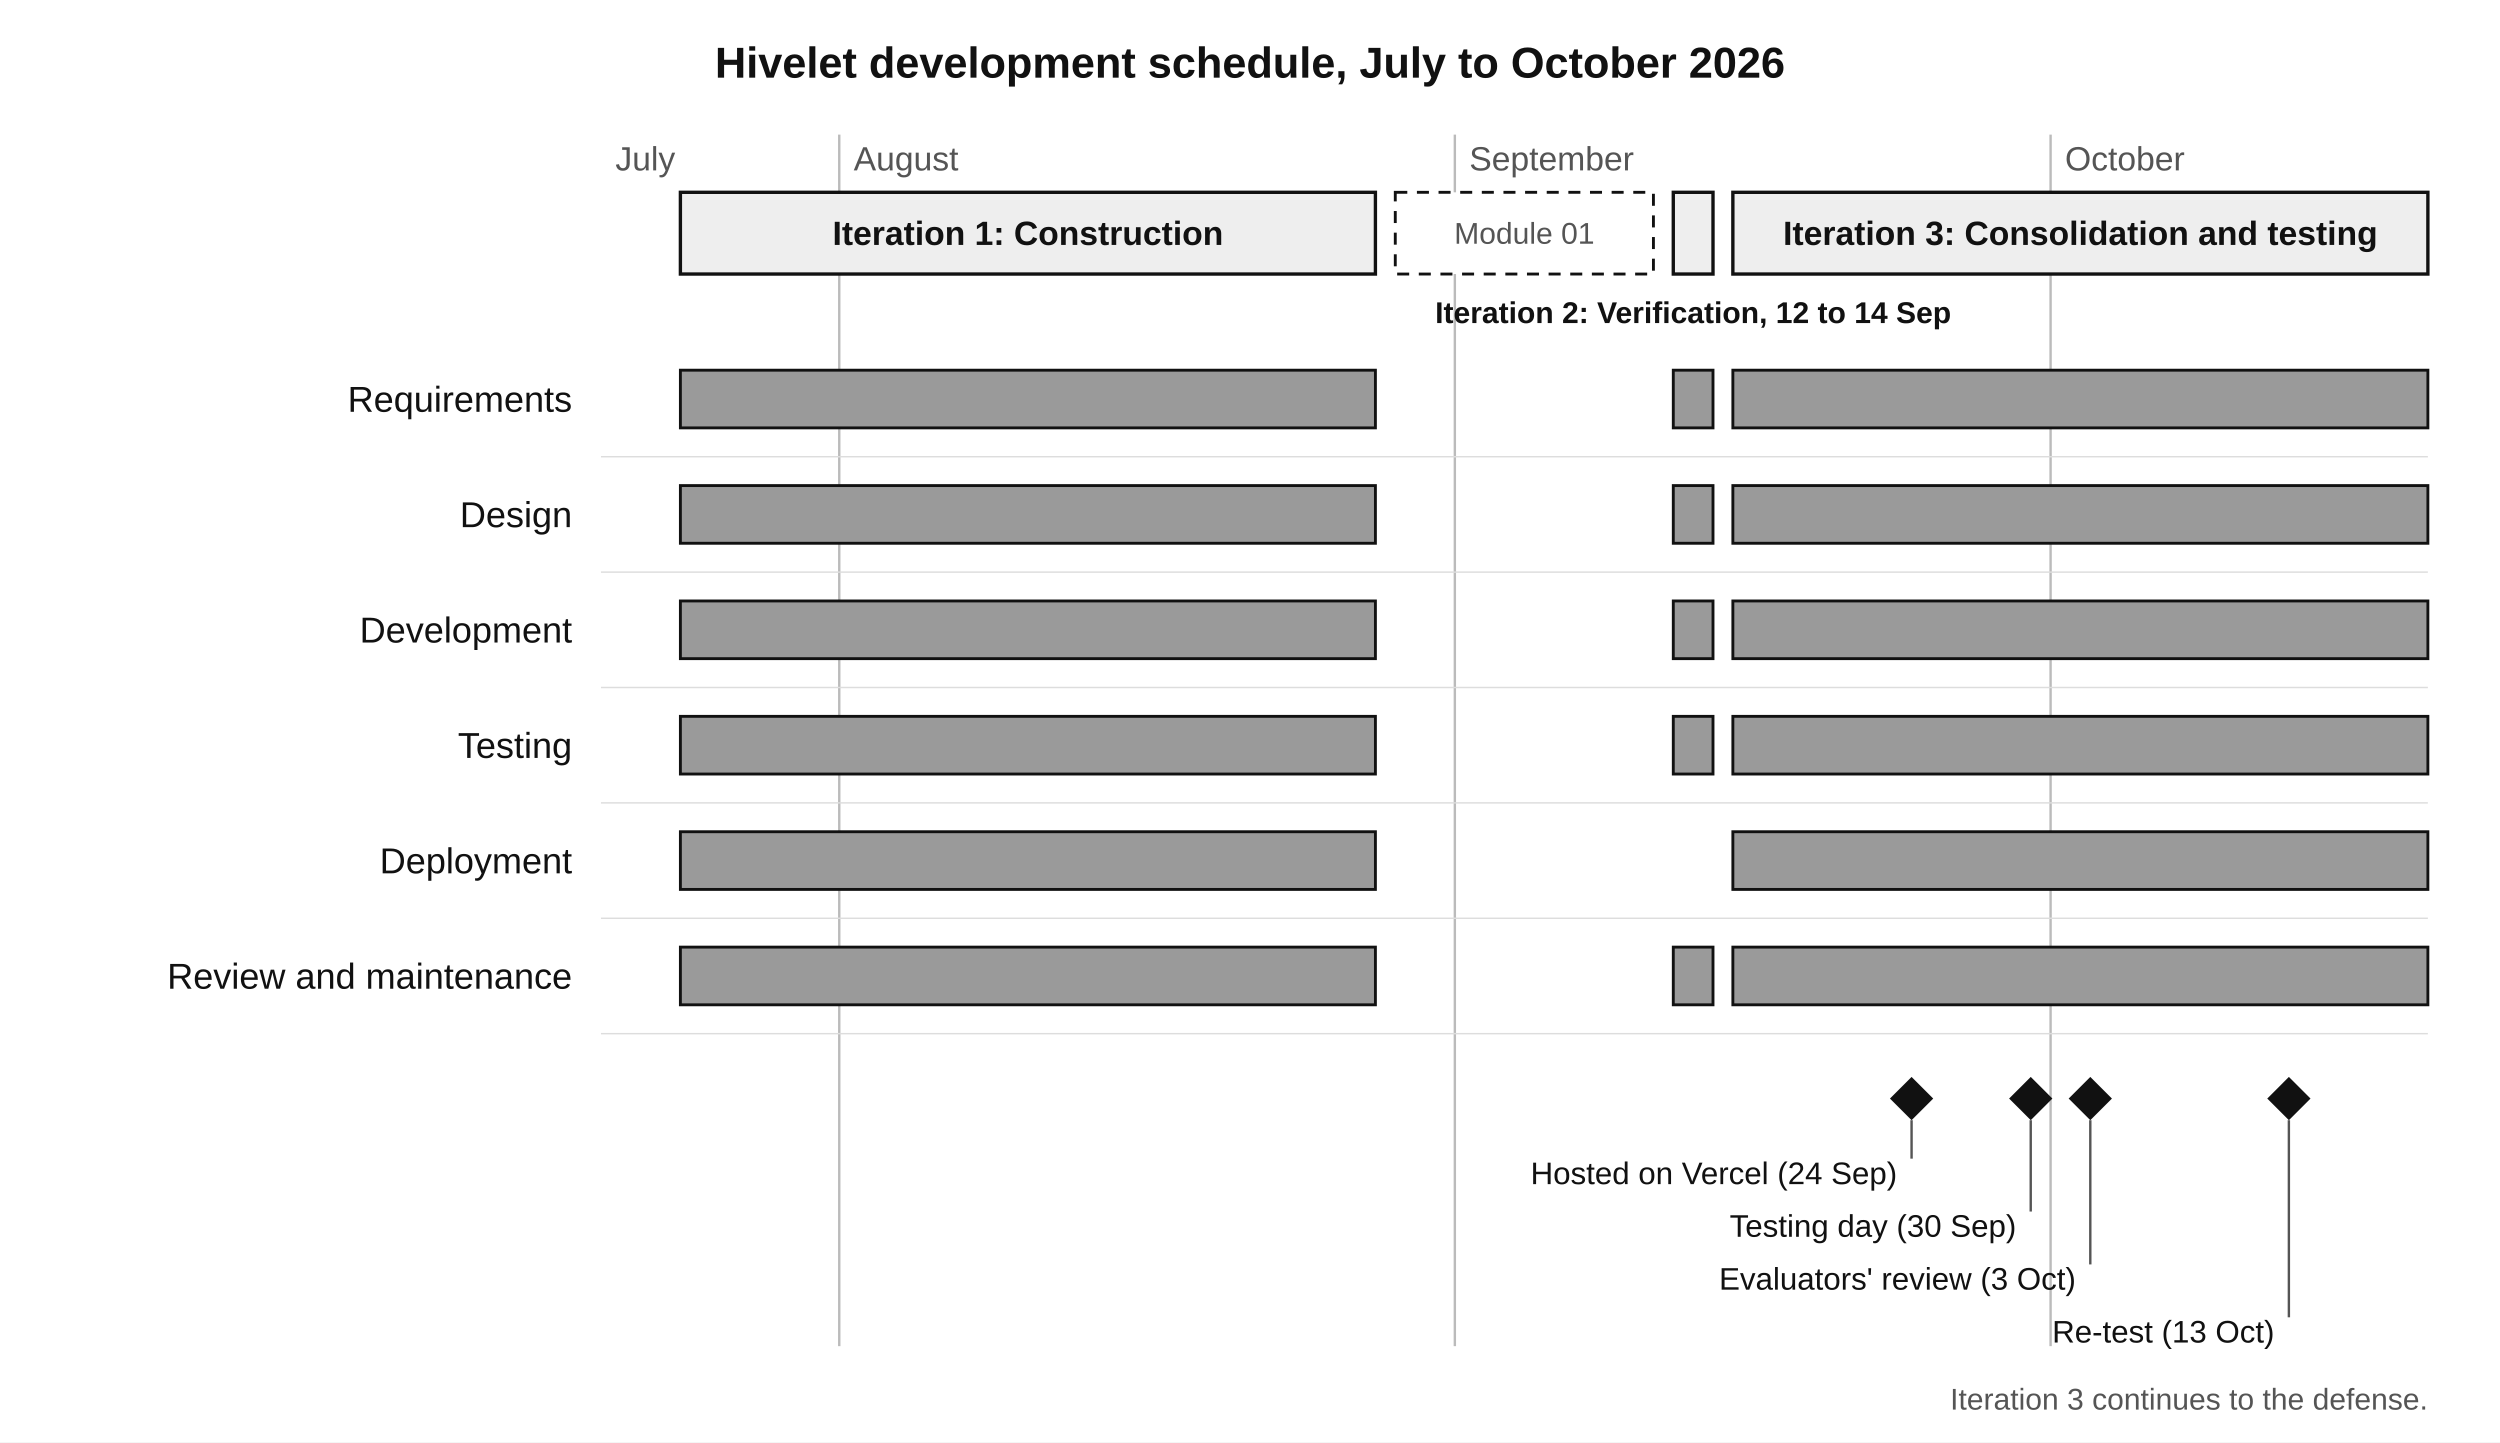
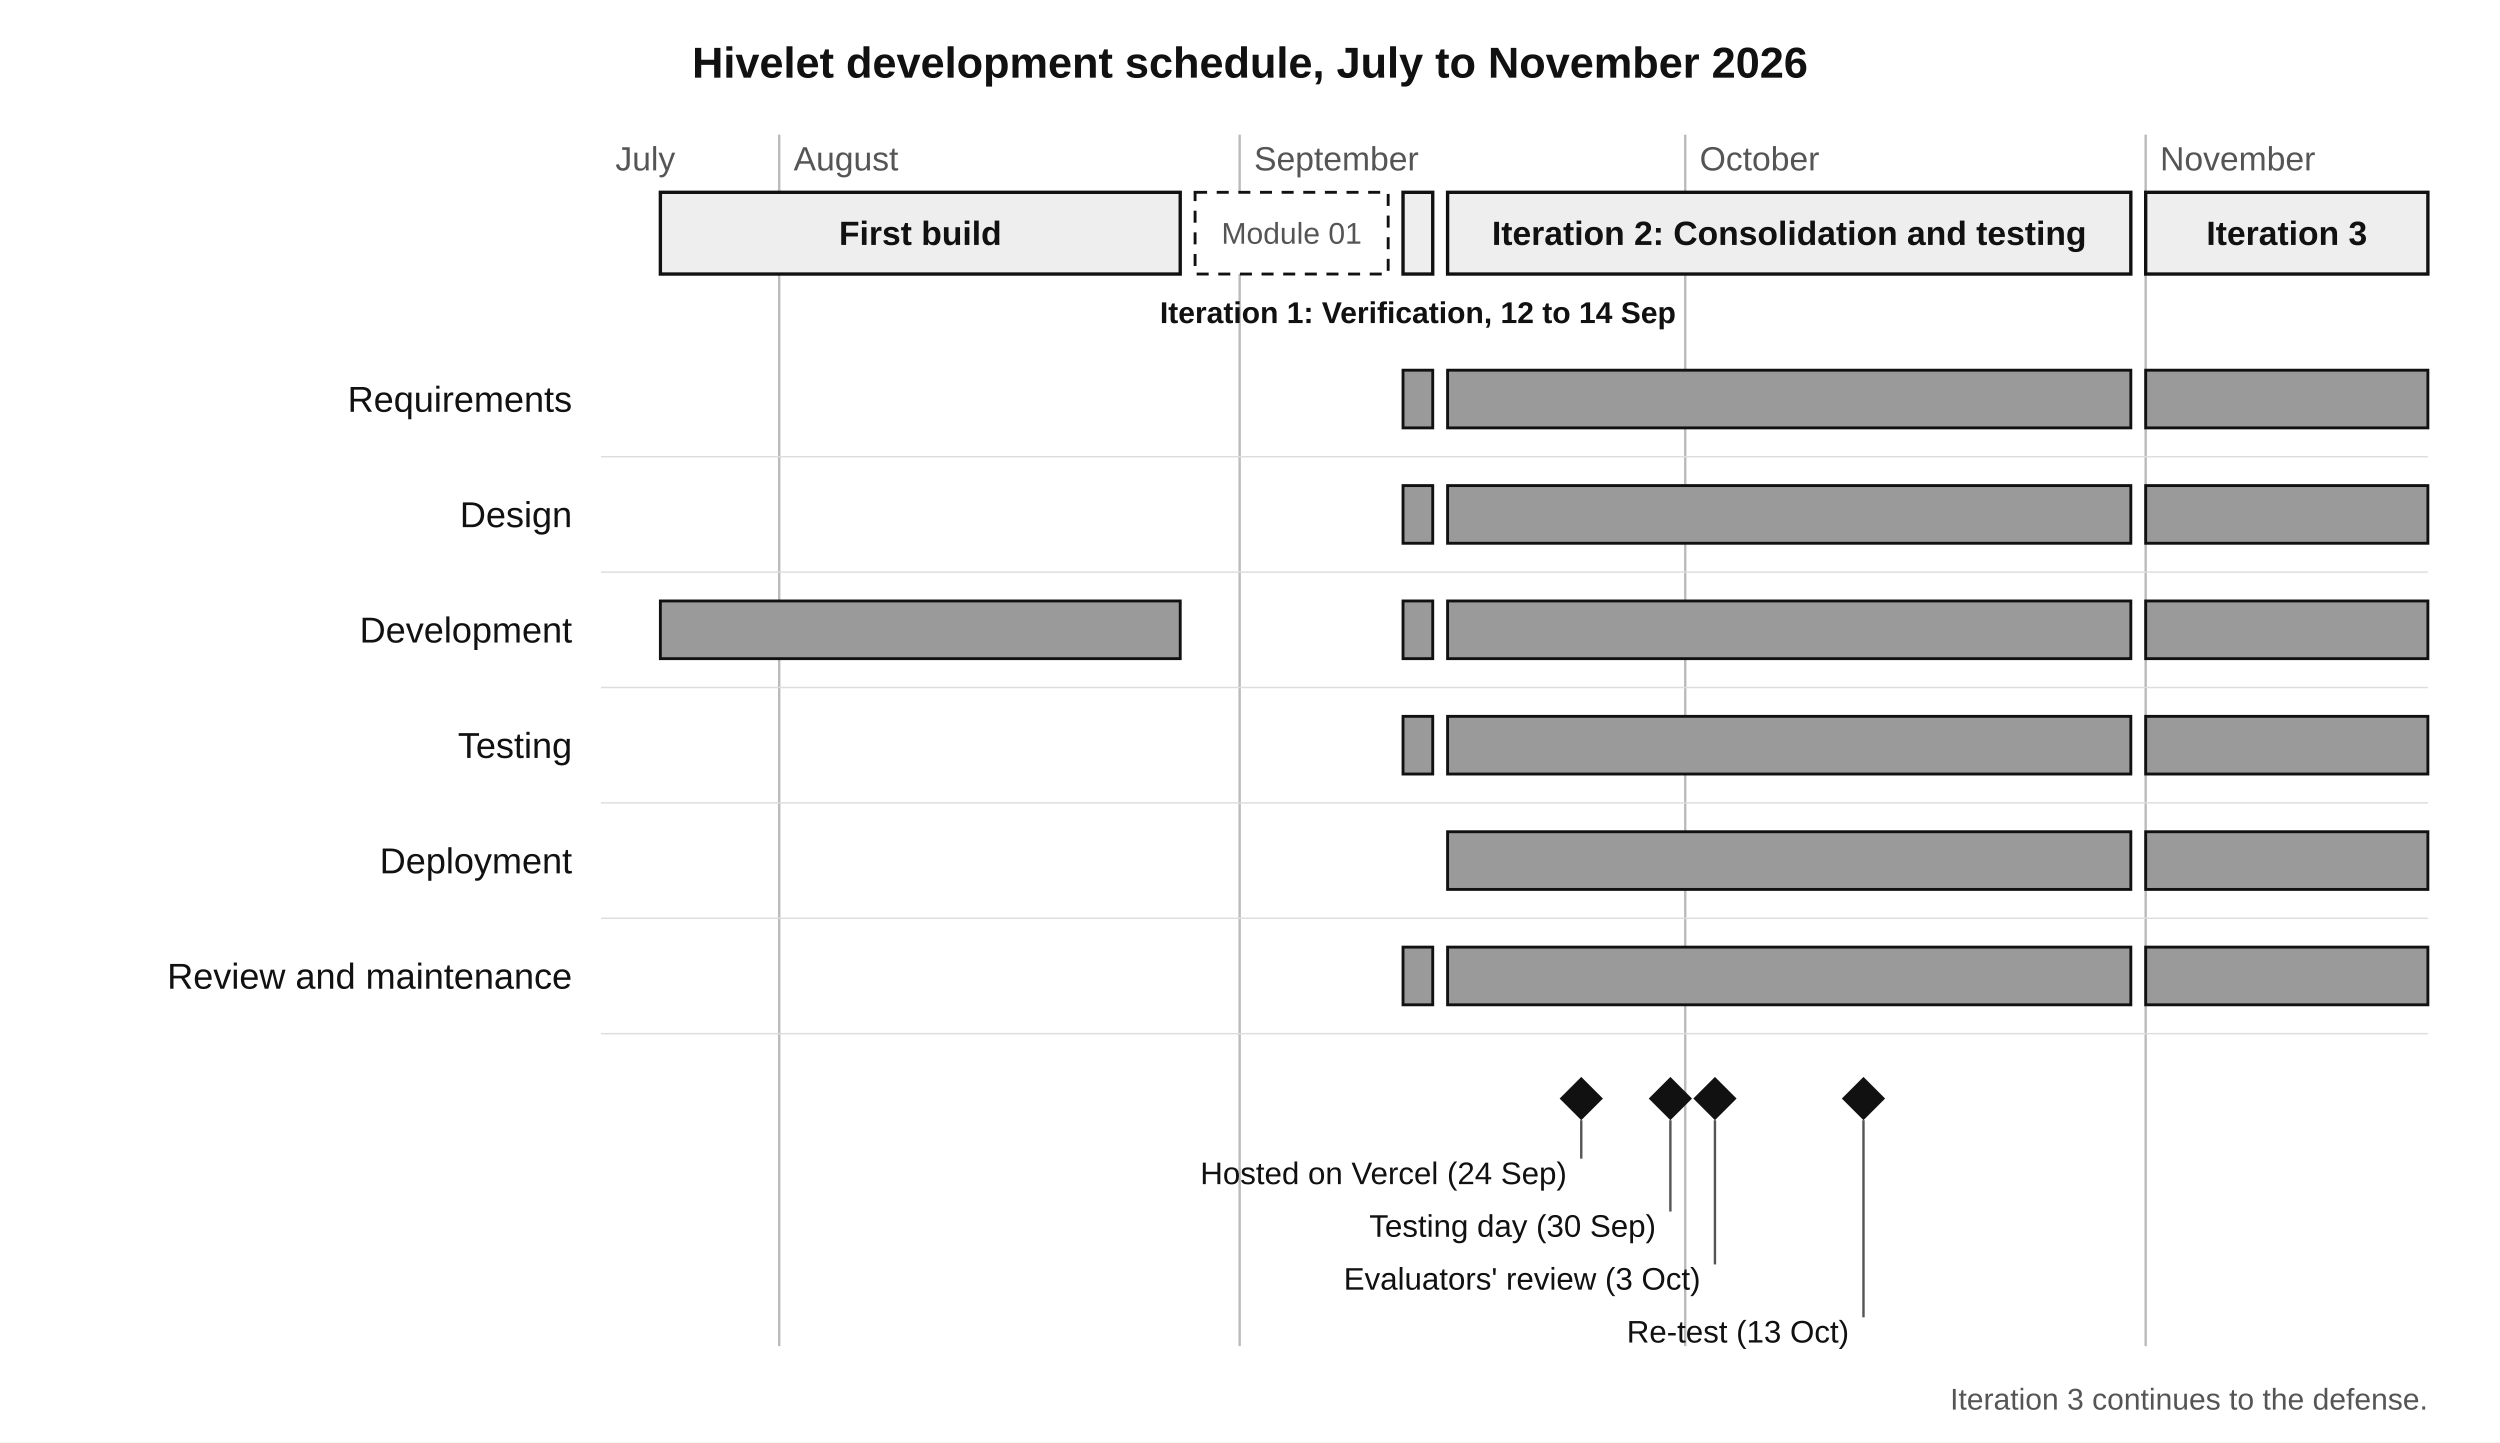
<svg xmlns="http://www.w3.org/2000/svg" width="1040" height="600" viewBox="0 0 1040 600">
  <rect width="1040" height="600" fill="#fff" />
  <defs>
    <marker id="arr" viewBox="0 0 10 10" refX="9.5" refY="5" markerWidth="9" markerHeight="9" orient="auto-start-reverse" markerUnits="userSpaceOnUse">
      <path d="M0,0.5 L10,5 L0,9.5 Z" fill="#111" />
    </marker>
    <marker id="arrS" viewBox="0 0 10 10" refX="9.5" refY="5" markerWidth="9" markerHeight="9" orient="auto-start-reverse" markerUnits="userSpaceOnUse">
      <path d="M0,0.5 L10,5 L0,9.5 Z" fill="#111" />
    </marker>
  </defs>
  <text x="520" y="32.3" font-family="Arial, Helvetica, sans-serif" font-size="18" text-anchor="middle" fill="#111" font-weight="bold">
-     <tspan x="520" dy="0">Hivelet development schedule, July to October 2026</tspan>
+     <tspan x="520" dy="0">Hivelet development schedule, July to November 2026</tspan>
  </text>
-   <path d="M349.13,56 L349.13,560" fill="none" stroke="#bbb" stroke-width="1" />
-   <text x="355.13" y="70.9" font-family="Arial, Helvetica, sans-serif" font-size="14" text-anchor="start" fill="#555">
-     <tspan x="355.13" dy="0">August</tspan>
+   <path d="M324.146,56 L324.146,560" fill="none" stroke="#bbb" stroke-width="1" />
+   <text x="330.146" y="70.9" font-family="Arial, Helvetica, sans-serif" font-size="14" text-anchor="start" fill="#555">
+     <tspan x="330.146" dy="0">August</tspan>
  </text>
-   <path d="M605.217,56 L605.217,560" fill="none" stroke="#bbb" stroke-width="1" />
-   <text x="611.217" y="70.9" font-family="Arial, Helvetica, sans-serif" font-size="14" text-anchor="start" fill="#555">
-     <tspan x="611.217" dy="0">September</tspan>
+   <path d="M515.691,56 L515.691,560" fill="none" stroke="#bbb" stroke-width="1" />
+   <text x="521.691" y="70.9" font-family="Arial, Helvetica, sans-serif" font-size="14" text-anchor="start" fill="#555">
+     <tspan x="521.691" dy="0">September</tspan>
  </text>
-   <path d="M853.043,56 L853.043,560" fill="none" stroke="#bbb" stroke-width="1" />
-   <text x="859.043" y="70.9" font-family="Arial, Helvetica, sans-serif" font-size="14" text-anchor="start" fill="#555">
-     <tspan x="859.043" dy="0">October</tspan>
+   <path d="M701.057,56 L701.057,560" fill="none" stroke="#bbb" stroke-width="1" />
+   <text x="707.057" y="70.9" font-family="Arial, Helvetica, sans-serif" font-size="14" text-anchor="start" fill="#555">
+     <tspan x="707.057" dy="0">October</tspan>
+   </text>
+   <path d="M892.602,56 L892.602,560" fill="none" stroke="#bbb" stroke-width="1" />
+   <text x="898.602" y="70.9" font-family="Arial, Helvetica, sans-serif" font-size="14" text-anchor="start" fill="#555">
+     <tspan x="898.602" dy="0">November</tspan>
  </text>
  <text x="256" y="70.9" font-family="Arial, Helvetica, sans-serif" font-size="14" text-anchor="start" fill="#555">
    <tspan x="256" dy="0">July</tspan>
  </text>
-   <rect x="283.043" y="80" width="289.13" height="34" rx="0" fill="#eee" stroke="#111" stroke-width="1.4" />
-   <text x="427.609" y="101.9" font-family="Arial, Helvetica, sans-serif" font-size="14" text-anchor="middle" fill="#111" font-weight="bold">
-     <tspan x="427.609" dy="0">Iteration 1: Construction</tspan>
+   <rect x="274.715" y="80" width="216.26" height="34" rx="0" fill="#eee" stroke="#111" stroke-width="1.4" />
+   <text x="382.846" y="101.9" font-family="Arial, Helvetica, sans-serif" font-size="14" text-anchor="middle" fill="#111" font-weight="bold">
+     <tspan x="382.846" dy="0">First build</tspan>
  </text>
-   <rect x="696.087" y="80" width="16.522" height="34" rx="0" fill="#eee" stroke="#111" stroke-width="1.4" />
-   <rect x="720.87" y="80" width="289.13" height="34" rx="0" fill="#eee" stroke="#111" stroke-width="1.4" />
-   <text x="865.435" y="101.9" font-family="Arial, Helvetica, sans-serif" font-size="14" text-anchor="middle" fill="#111" font-weight="bold">
-     <tspan x="865.435" dy="0">Iteration 3: Consolidation and testing</tspan>
+   <rect x="583.659" y="80" width="12.358" height="34" rx="0" fill="#eee" stroke="#111" stroke-width="1.4" />
+   <rect x="602.195" y="80" width="284.228" height="34" rx="0" fill="#eee" stroke="#111" stroke-width="1.4" />
+   <text x="744.309" y="101.9" font-family="Arial, Helvetica, sans-serif" font-size="14" text-anchor="middle" fill="#111" font-weight="bold">
+     <tspan x="744.309" dy="0">Iteration 2: Consolidation and testing</tspan>
  </text>
-   <rect x="580.435" y="80" width="107.391" height="34" rx="0" fill="#fff" stroke="#111" stroke-width="1.2" stroke-dasharray="5 4" />
-   <text x="634.13" y="101.4" font-family="Arial, Helvetica, sans-serif" font-size="12.5" text-anchor="middle" fill="#555">
-     <tspan x="634.13" dy="0">Module 01</tspan>
+   <rect x="892.602" y="80" width="117.398" height="34" rx="0" fill="#eee" stroke="#111" stroke-width="1.4" />
+   <text x="951.301" y="101.9" font-family="Arial, Helvetica, sans-serif" font-size="14" text-anchor="middle" fill="#111" font-weight="bold">
+     <tspan x="951.301" dy="0">Iteration 3</tspan>
  </text>
-   <text x="704.348" y="134.4" font-family="Arial, Helvetica, sans-serif" font-size="12.5" text-anchor="middle" fill="#111" font-weight="bold">
-     <tspan x="704.348" dy="0">Iteration 2: Verification, 12 to 14 Sep</tspan>
+   <rect x="497.154" y="80" width="80.325" height="34" rx="0" fill="#fff" stroke="#111" stroke-width="1.2" stroke-dasharray="5 4" />
+   <text x="537.317" y="101.4" font-family="Arial, Helvetica, sans-serif" font-size="12.5" text-anchor="middle" fill="#555">
+     <tspan x="537.317" dy="0">Module 01</tspan>
+   </text>
+   <text x="589.837" y="134.4" font-family="Arial, Helvetica, sans-serif" font-size="12.5" text-anchor="middle" fill="#111" font-weight="bold">
+     <tspan x="589.837" dy="0">Iteration 1: Verification, 12 to 14 Sep</tspan>
  </text>
  <text x="238" y="171.3" font-family="Arial, Helvetica, sans-serif" font-size="15" text-anchor="end" fill="#111">
    <tspan x="238" dy="0">Requirements</tspan>
  </text>
  <path d="M250,190 L1010,190" fill="none" stroke="#ddd" stroke-width="0.6" />
-   <rect x="283.043" y="154" width="289.13" height="24" rx="0" fill="#9a9a9a" stroke="#111" stroke-width="1.2" />
-   <rect x="696.087" y="154" width="16.522" height="24" rx="0" fill="#9a9a9a" stroke="#111" stroke-width="1.2" />
-   <rect x="720.87" y="154" width="289.13" height="24" rx="0" fill="#9a9a9a" stroke="#111" stroke-width="1.2" />
+   <rect x="583.659" y="154" width="12.358" height="24" rx="0" fill="#9a9a9a" stroke="#111" stroke-width="1.2" />
+   <rect x="602.195" y="154" width="284.228" height="24" rx="0" fill="#9a9a9a" stroke="#111" stroke-width="1.2" />
+   <rect x="892.602" y="154" width="117.398" height="24" rx="0" fill="#9a9a9a" stroke="#111" stroke-width="1.2" />
  <text x="238" y="219.3" font-family="Arial, Helvetica, sans-serif" font-size="15" text-anchor="end" fill="#111">
    <tspan x="238" dy="0">Design</tspan>
  </text>
  <path d="M250,238 L1010,238" fill="none" stroke="#ddd" stroke-width="0.6" />
-   <rect x="283.043" y="202" width="289.13" height="24" rx="0" fill="#9a9a9a" stroke="#111" stroke-width="1.2" />
-   <rect x="696.087" y="202" width="16.522" height="24" rx="0" fill="#9a9a9a" stroke="#111" stroke-width="1.2" />
-   <rect x="720.87" y="202" width="289.13" height="24" rx="0" fill="#9a9a9a" stroke="#111" stroke-width="1.2" />
+   <rect x="583.659" y="202" width="12.358" height="24" rx="0" fill="#9a9a9a" stroke="#111" stroke-width="1.2" />
+   <rect x="602.195" y="202" width="284.228" height="24" rx="0" fill="#9a9a9a" stroke="#111" stroke-width="1.2" />
+   <rect x="892.602" y="202" width="117.398" height="24" rx="0" fill="#9a9a9a" stroke="#111" stroke-width="1.2" />
  <text x="238" y="267.3" font-family="Arial, Helvetica, sans-serif" font-size="15" text-anchor="end" fill="#111">
    <tspan x="238" dy="0">Development</tspan>
  </text>
  <path d="M250,286 L1010,286" fill="none" stroke="#ddd" stroke-width="0.6" />
-   <rect x="283.043" y="250" width="289.13" height="24" rx="0" fill="#9a9a9a" stroke="#111" stroke-width="1.2" />
-   <rect x="696.087" y="250" width="16.522" height="24" rx="0" fill="#9a9a9a" stroke="#111" stroke-width="1.2" />
-   <rect x="720.87" y="250" width="289.13" height="24" rx="0" fill="#9a9a9a" stroke="#111" stroke-width="1.2" />
+   <rect x="274.715" y="250" width="216.26" height="24" rx="0" fill="#9a9a9a" stroke="#111" stroke-width="1.2" />
+   <rect x="583.659" y="250" width="12.358" height="24" rx="0" fill="#9a9a9a" stroke="#111" stroke-width="1.2" />
+   <rect x="602.195" y="250" width="284.228" height="24" rx="0" fill="#9a9a9a" stroke="#111" stroke-width="1.2" />
+   <rect x="892.602" y="250" width="117.398" height="24" rx="0" fill="#9a9a9a" stroke="#111" stroke-width="1.2" />
  <text x="238" y="315.3" font-family="Arial, Helvetica, sans-serif" font-size="15" text-anchor="end" fill="#111">
    <tspan x="238" dy="0">Testing</tspan>
  </text>
  <path d="M250,334 L1010,334" fill="none" stroke="#ddd" stroke-width="0.6" />
-   <rect x="283.043" y="298" width="289.13" height="24" rx="0" fill="#9a9a9a" stroke="#111" stroke-width="1.2" />
-   <rect x="696.087" y="298" width="16.522" height="24" rx="0" fill="#9a9a9a" stroke="#111" stroke-width="1.2" />
-   <rect x="720.87" y="298" width="289.13" height="24" rx="0" fill="#9a9a9a" stroke="#111" stroke-width="1.2" />
+   <rect x="583.659" y="298" width="12.358" height="24" rx="0" fill="#9a9a9a" stroke="#111" stroke-width="1.2" />
+   <rect x="602.195" y="298" width="284.228" height="24" rx="0" fill="#9a9a9a" stroke="#111" stroke-width="1.2" />
+   <rect x="892.602" y="298" width="117.398" height="24" rx="0" fill="#9a9a9a" stroke="#111" stroke-width="1.2" />
  <text x="238" y="363.3" font-family="Arial, Helvetica, sans-serif" font-size="15" text-anchor="end" fill="#111">
    <tspan x="238" dy="0">Deployment</tspan>
  </text>
  <path d="M250,382 L1010,382" fill="none" stroke="#ddd" stroke-width="0.6" />
-   <rect x="283.043" y="346" width="289.13" height="24" rx="0" fill="#9a9a9a" stroke="#111" stroke-width="1.2" />
-   <rect x="720.87" y="346" width="289.13" height="24" rx="0" fill="#9a9a9a" stroke="#111" stroke-width="1.2" />
+   <rect x="602.195" y="346" width="284.228" height="24" rx="0" fill="#9a9a9a" stroke="#111" stroke-width="1.2" />
+   <rect x="892.602" y="346" width="117.398" height="24" rx="0" fill="#9a9a9a" stroke="#111" stroke-width="1.2" />
  <text x="238" y="411.3" font-family="Arial, Helvetica, sans-serif" font-size="15" text-anchor="end" fill="#111">
    <tspan x="238" dy="0">Review and maintenance</tspan>
  </text>
  <path d="M250,430 L1010,430" fill="none" stroke="#ddd" stroke-width="0.6" />
-   <rect x="283.043" y="394" width="289.13" height="24" rx="0" fill="#9a9a9a" stroke="#111" stroke-width="1.2" />
-   <rect x="696.087" y="394" width="16.522" height="24" rx="0" fill="#9a9a9a" stroke="#111" stroke-width="1.2" />
-   <rect x="720.87" y="394" width="289.13" height="24" rx="0" fill="#9a9a9a" stroke="#111" stroke-width="1.2" />
-   <path d="M795.217,448 l9,9 l-9,9 l-9,-9 Z" fill="#111" />
-   <path d="M795.217,466 L795.217,482" fill="none" stroke="#555" stroke-width="1" />
-   <text x="789.217" y="492.6" font-family="Arial, Helvetica, sans-serif" font-size="13" text-anchor="end" fill="#111">
-     <tspan x="789.217" dy="0">Hosted on Vercel (24 Sep)</tspan>
+   <rect x="583.659" y="394" width="12.358" height="24" rx="0" fill="#9a9a9a" stroke="#111" stroke-width="1.2" />
+   <rect x="602.195" y="394" width="284.228" height="24" rx="0" fill="#9a9a9a" stroke="#111" stroke-width="1.2" />
+   <rect x="892.602" y="394" width="117.398" height="24" rx="0" fill="#9a9a9a" stroke="#111" stroke-width="1.2" />
+   <path d="M657.805,448 l9,9 l-9,9 l-9,-9 Z" fill="#111" />
+   <path d="M657.805,466 L657.805,482" fill="none" stroke="#555" stroke-width="1" />
+   <text x="651.805" y="492.6" font-family="Arial, Helvetica, sans-serif" font-size="13" text-anchor="end" fill="#111">
+     <tspan x="651.805" dy="0">Hosted on Vercel (24 Sep)</tspan>
  </text>
-   <path d="M844.783,448 l9,9 l-9,9 l-9,-9 Z" fill="#111" />
-   <path d="M844.783,466 L844.783,504" fill="none" stroke="#555" stroke-width="1" />
-   <text x="838.783" y="514.5" font-family="Arial, Helvetica, sans-serif" font-size="13" text-anchor="end" fill="#111">
-     <tspan x="838.783" dy="0">Testing day (30 Sep)</tspan>
+   <path d="M694.878,448 l9,9 l-9,9 l-9,-9 Z" fill="#111" />
+   <path d="M694.878,466 L694.878,504" fill="none" stroke="#555" stroke-width="1" />
+   <text x="688.878" y="514.5" font-family="Arial, Helvetica, sans-serif" font-size="13" text-anchor="end" fill="#111">
+     <tspan x="688.878" dy="0">Testing day (30 Sep)</tspan>
  </text>
-   <path d="M869.565,448 l9,9 l-9,9 l-9,-9 Z" fill="#111" />
-   <path d="M869.565,466 L869.565,526" fill="none" stroke="#555" stroke-width="1" />
-   <text x="863.565" y="536.5" font-family="Arial, Helvetica, sans-serif" font-size="13" text-anchor="end" fill="#111">
-     <tspan x="863.565" dy="0">Evaluators' review (3 Oct)</tspan>
+   <path d="M713.415,448 l9,9 l-9,9 l-9,-9 Z" fill="#111" />
+   <path d="M713.415,466 L713.415,526" fill="none" stroke="#555" stroke-width="1" />
+   <text x="707.415" y="536.5" font-family="Arial, Helvetica, sans-serif" font-size="13" text-anchor="end" fill="#111">
+     <tspan x="707.415" dy="0">Evaluators' review (3 Oct)</tspan>
  </text>
-   <path d="M952.174,448 l9,9 l-9,9 l-9,-9 Z" fill="#111" />
-   <path d="M952.174,466 L952.174,548" fill="none" stroke="#555" stroke-width="1" />
-   <text x="946.174" y="558.5" font-family="Arial, Helvetica, sans-serif" font-size="13" text-anchor="end" fill="#111">
-     <tspan x="946.174" dy="0">Re-test (13 Oct)</tspan>
+   <path d="M775.203,448 l9,9 l-9,9 l-9,-9 Z" fill="#111" />
+   <path d="M775.203,466 L775.203,548" fill="none" stroke="#555" stroke-width="1" />
+   <text x="769.203" y="558.5" font-family="Arial, Helvetica, sans-serif" font-size="13" text-anchor="end" fill="#111">
+     <tspan x="769.203" dy="0">Re-test (13 Oct)</tspan>
  </text>
  <text x="1010" y="586.4" font-family="Arial, Helvetica, sans-serif" font-size="12.5" text-anchor="end" fill="#555">
    <tspan x="1010" dy="0">Iteration 3 continues to the defense.</tspan>
  </text>
</svg>
